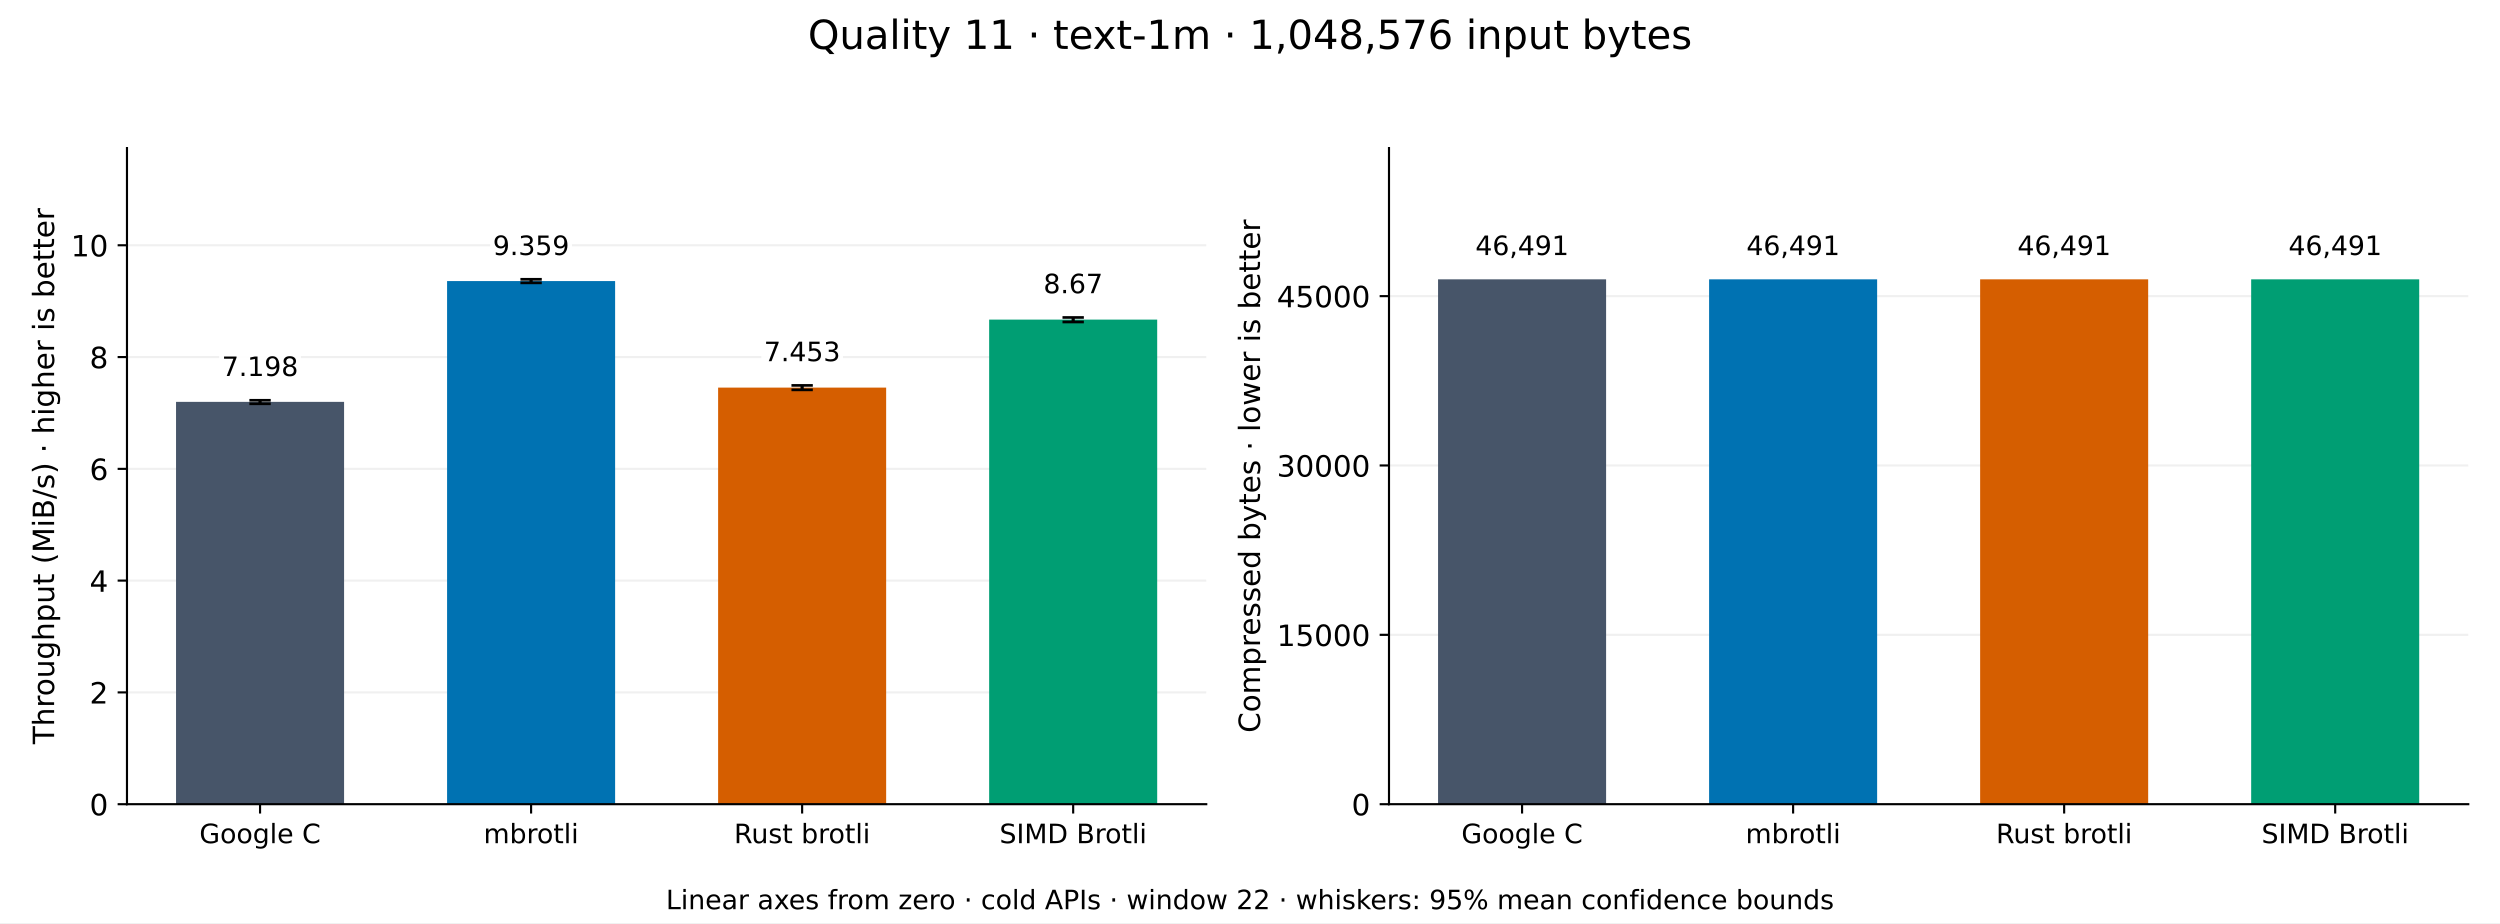
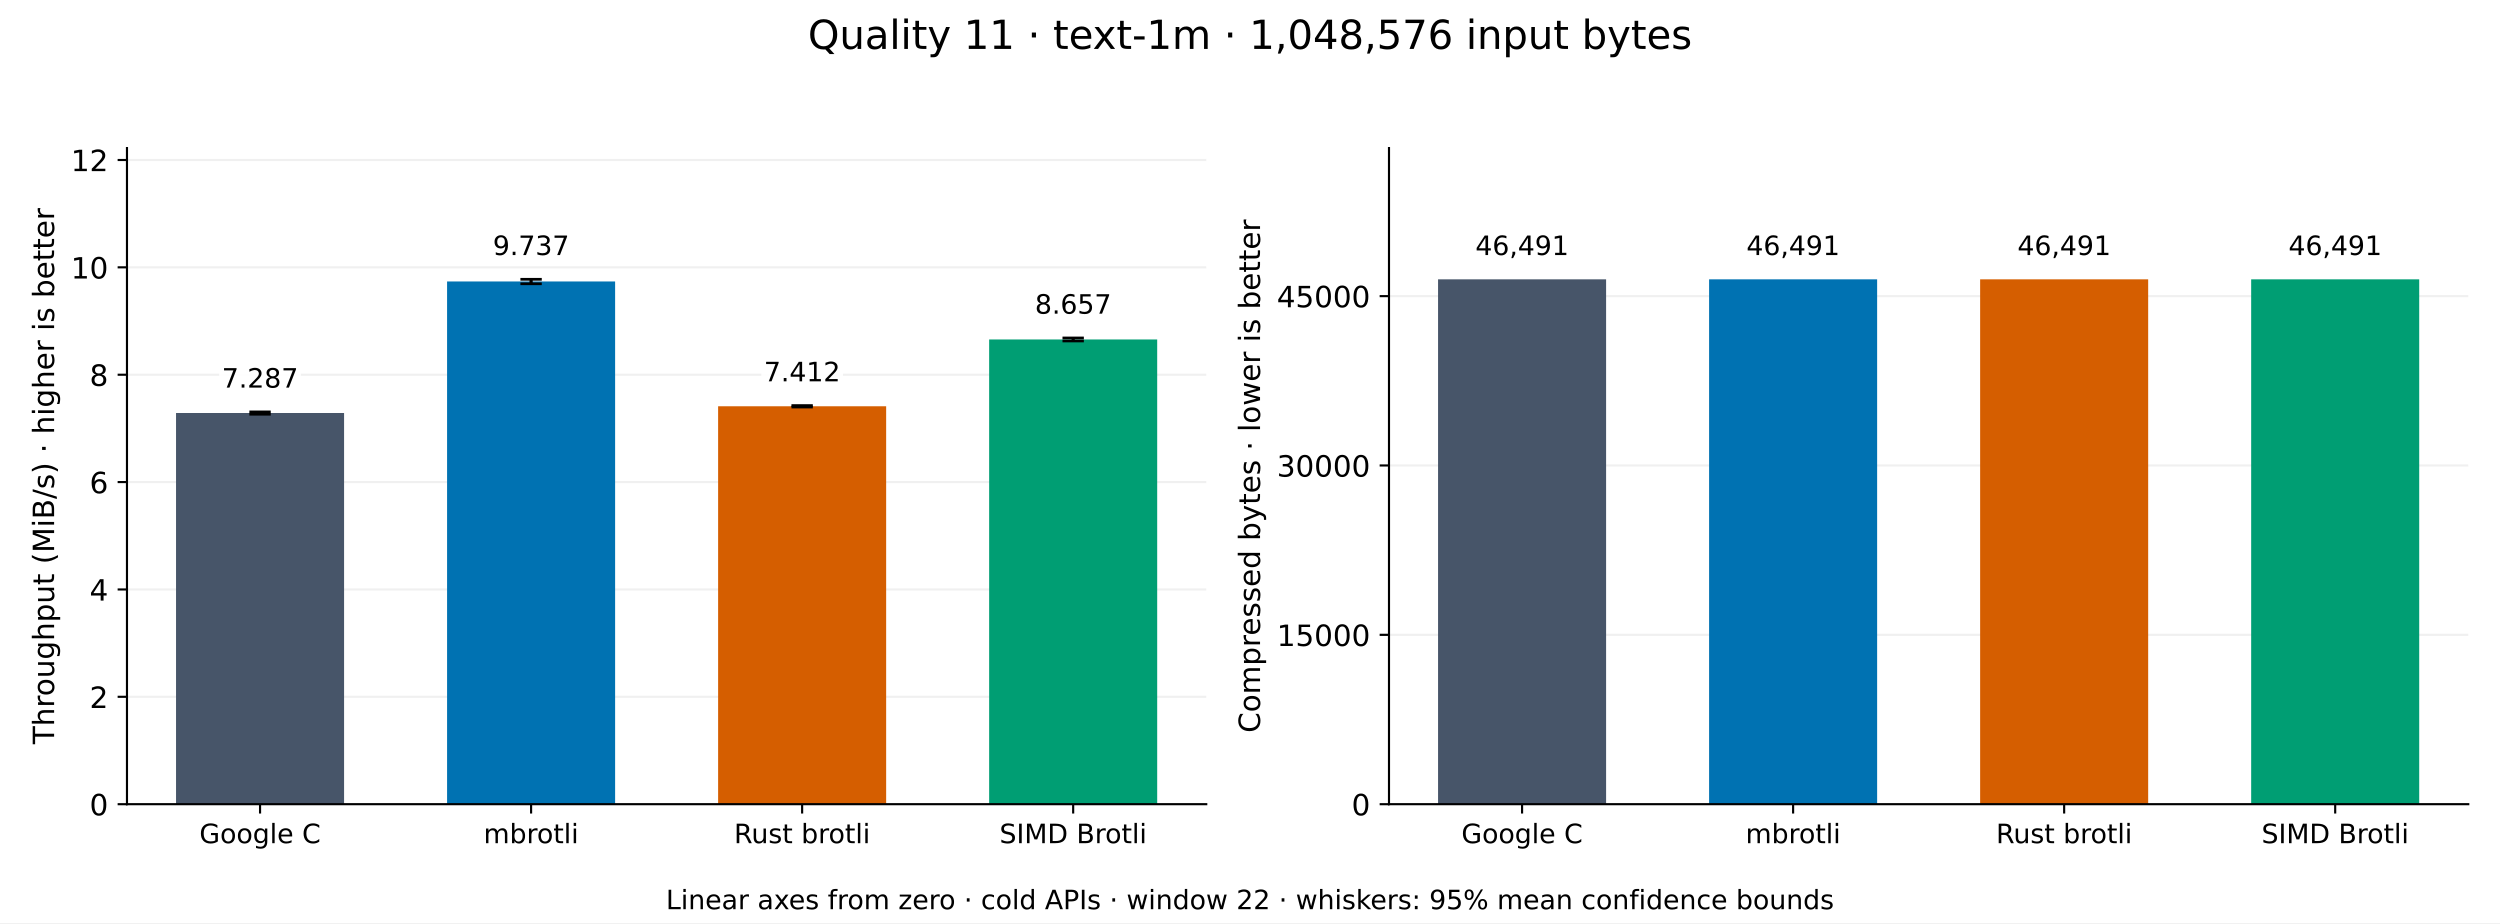
<svg xmlns="http://www.w3.org/2000/svg" xmlns:xlink="http://www.w3.org/1999/xlink" width="936pt" height="345.6pt" viewBox="0 0 936 345.6" version="1.1">
  <defs>
    <style type="text/css">*{stroke-linejoin: round; stroke-linecap: butt}</style>
  </defs>
  <g id="figure_1">
    <g id="patch_1">
      <path d="M 0 345.6 L 936 345.6 L 936 0 L 0 0 z " style="fill: #ffffff" />
    </g>
    <g id="axes_1">
      <g id="patch_2">
        <path d="M 47.54 301.088 L 451.62 301.088 L 451.62 55.44 L 47.54 55.44 z " style="fill: #ffffff" />
      </g>
      <g id="matplotlib.axis_1">
        <g id="xtick_1">
          <g id="line2d_1">
            <defs>
              <path id="m3d63aaa0ea" d="M 0 0 L 0 3.5 " style="stroke: #000000; stroke-width: 0.8" />
            </defs>
            <g>
              <use xlink:href="#m3d63aaa0ea" x="97.365" y="301.088" style="stroke: #000000; stroke-width: 0.8" />
            </g>
          </g>
          <g id="text_1">
            <text style="font-size: 10px; font-family: 'DejaVu Sans', 'Bitstream Vera Sans', 'Computer Modern Sans Serif', 'Lucida Grande', 'Verdana', 'Geneva', 'Lucid', 'Arial', 'Helvetica', 'Avant Garde', sans-serif; text-anchor: middle" x="97.365" y="315.686" transform="rotate(-0 97.36503 315.6864)">Google C</text>
          </g>
        </g>
        <g id="xtick_2">
          <g id="line2d_2">
            <g>
              <use xlink:href="#m3d63aaa0ea" x="198.842" y="301.088" style="stroke: #000000; stroke-width: 0.8" />
            </g>
          </g>
          <g id="text_2">
            <text style="font-size: 10px; font-family: 'DejaVu Sans', 'Bitstream Vera Sans', 'Computer Modern Sans Serif', 'Lucida Grande', 'Verdana', 'Geneva', 'Lucid', 'Arial', 'Helvetica', 'Avant Garde', sans-serif; text-anchor: middle" x="198.842" y="315.686" transform="rotate(-0 198.8417 315.6864)">mbrotli</text>
          </g>
        </g>
        <g id="xtick_3">
          <g id="line2d_3">
            <g>
              <use xlink:href="#m3d63aaa0ea" x="300.318" y="301.088" style="stroke: #000000; stroke-width: 0.8" />
            </g>
          </g>
          <g id="text_3">
            <text style="font-size: 10px; font-family: 'DejaVu Sans', 'Bitstream Vera Sans', 'Computer Modern Sans Serif', 'Lucida Grande', 'Verdana', 'Geneva', 'Lucid', 'Arial', 'Helvetica', 'Avant Garde', sans-serif; text-anchor: middle" x="300.318" y="315.686" transform="rotate(-0 300.3183 315.6864)">Rust brotli</text>
          </g>
        </g>
        <g id="xtick_4">
          <g id="line2d_4">
            <g>
              <use xlink:href="#m3d63aaa0ea" x="401.795" y="301.088" style="stroke: #000000; stroke-width: 0.8" />
            </g>
          </g>
          <g id="text_4">
            <text style="font-size: 10px; font-family: 'DejaVu Sans', 'Bitstream Vera Sans', 'Computer Modern Sans Serif', 'Lucida Grande', 'Verdana', 'Geneva', 'Lucid', 'Arial', 'Helvetica', 'Avant Garde', sans-serif; text-anchor: middle" x="401.795" y="315.686" transform="rotate(-0 401.795 315.6864)">SIMD Brotli</text>
          </g>
        </g>
      </g>
      <g id="matplotlib.axis_2">
        <g id="ytick_1">
          <g id="line2d_5">
            <path d="M 47.54 301.088 L 451.62 301.088 " clip-path="url(#pf0a0c54159)" style="fill: none; stroke: #b0b0b0; stroke-opacity: 0.18; stroke-width: 0.8; stroke-linecap: square" />
          </g>
          <g id="line2d_6">
            <defs>
              <path id="mb6c034703b" d="M 0 0 L -3.5 0 " style="stroke: #000000; stroke-width: 0.8" />
            </defs>
            <g>
              <use xlink:href="#mb6c034703b" x="47.54" y="301.088" style="stroke: #000000; stroke-width: 0.8" />
            </g>
          </g>
          <g id="text_5">
            <text style="font-size: 11px; font-family: 'DejaVu Sans', 'Bitstream Vera Sans', 'Computer Modern Sans Serif', 'Lucida Grande', 'Verdana', 'Geneva', 'Lucid', 'Arial', 'Helvetica', 'Avant Garde', sans-serif; text-anchor: end" x="40.54" y="305.267" transform="rotate(-0 40.54 305.2671)">0</text>
          </g>
        </g>
        <g id="ytick_2">
          <g id="line2d_7">
-             <path d="M 47.54 259.236 L 451.62 259.236 " clip-path="url(#pf0a0c54159)" style="fill: none; stroke: #b0b0b0; stroke-opacity: 0.18; stroke-width: 0.8; stroke-linecap: square" />
+             <path d="M 47.54 260.89 L 451.62 260.89 " clip-path="url(#pf0a0c54159)" style="fill: none; stroke: #b0b0b0; stroke-opacity: 0.18; stroke-width: 0.8; stroke-linecap: square" />
          </g>
          <g id="line2d_8">
            <g>
-               <use xlink:href="#mb6c034703b" x="47.54" y="259.236" style="stroke: #000000; stroke-width: 0.8" />
+               <use xlink:href="#mb6c034703b" x="47.54" y="260.89" style="stroke: #000000; stroke-width: 0.8" />
            </g>
          </g>
          <g id="text_6">
-             <text style="font-size: 11px; font-family: 'DejaVu Sans', 'Bitstream Vera Sans', 'Computer Modern Sans Serif', 'Lucida Grande', 'Verdana', 'Geneva', 'Lucid', 'Arial', 'Helvetica', 'Avant Garde', sans-serif; text-anchor: end" x="40.54" y="263.415" transform="rotate(-0 40.54 263.4154)">2</text>
+             <text style="font-size: 11px; font-family: 'DejaVu Sans', 'Bitstream Vera Sans', 'Computer Modern Sans Serif', 'Lucida Grande', 'Verdana', 'Geneva', 'Lucid', 'Arial', 'Helvetica', 'Avant Garde', sans-serif; text-anchor: end" x="40.54" y="265.069" transform="rotate(-0 40.54 265.0692)">2</text>
          </g>
        </g>
        <g id="ytick_3">
          <g id="line2d_9">
-             <path d="M 47.54 217.385 L 451.62 217.385 " clip-path="url(#pf0a0c54159)" style="fill: none; stroke: #b0b0b0; stroke-opacity: 0.18; stroke-width: 0.8; stroke-linecap: square" />
+             <path d="M 47.54 220.692 L 451.62 220.692 " clip-path="url(#pf0a0c54159)" style="fill: none; stroke: #b0b0b0; stroke-opacity: 0.18; stroke-width: 0.8; stroke-linecap: square" />
          </g>
          <g id="line2d_10">
            <g>
-               <use xlink:href="#mb6c034703b" x="47.54" y="217.385" style="stroke: #000000; stroke-width: 0.8" />
+               <use xlink:href="#mb6c034703b" x="47.54" y="220.692" style="stroke: #000000; stroke-width: 0.8" />
            </g>
          </g>
          <g id="text_7">
-             <text style="font-size: 11px; font-family: 'DejaVu Sans', 'Bitstream Vera Sans', 'Computer Modern Sans Serif', 'Lucida Grande', 'Verdana', 'Geneva', 'Lucid', 'Arial', 'Helvetica', 'Avant Garde', sans-serif; text-anchor: end" x="40.54" y="221.564" transform="rotate(-0 40.54 221.5637)">4</text>
+             <text style="font-size: 11px; font-family: 'DejaVu Sans', 'Bitstream Vera Sans', 'Computer Modern Sans Serif', 'Lucida Grande', 'Verdana', 'Geneva', 'Lucid', 'Arial', 'Helvetica', 'Avant Garde', sans-serif; text-anchor: end" x="40.54" y="224.871" transform="rotate(-0 40.54 224.8713)">4</text>
          </g>
        </g>
        <g id="ytick_4">
          <g id="line2d_11">
-             <path d="M 47.54 175.533 L 451.62 175.533 " clip-path="url(#pf0a0c54159)" style="fill: none; stroke: #b0b0b0; stroke-opacity: 0.18; stroke-width: 0.8; stroke-linecap: square" />
+             <path d="M 47.54 180.494 L 451.62 180.494 " clip-path="url(#pf0a0c54159)" style="fill: none; stroke: #b0b0b0; stroke-opacity: 0.18; stroke-width: 0.8; stroke-linecap: square" />
          </g>
          <g id="line2d_12">
            <g>
-               <use xlink:href="#mb6c034703b" x="47.54" y="175.533" style="stroke: #000000; stroke-width: 0.8" />
+               <use xlink:href="#mb6c034703b" x="47.54" y="180.494" style="stroke: #000000; stroke-width: 0.8" />
            </g>
          </g>
          <g id="text_8">
-             <text style="font-size: 11px; font-family: 'DejaVu Sans', 'Bitstream Vera Sans', 'Computer Modern Sans Serif', 'Lucida Grande', 'Verdana', 'Geneva', 'Lucid', 'Arial', 'Helvetica', 'Avant Garde', sans-serif; text-anchor: end" x="40.54" y="179.712" transform="rotate(-0 40.54 179.7119)">6</text>
+             <text style="font-size: 11px; font-family: 'DejaVu Sans', 'Bitstream Vera Sans', 'Computer Modern Sans Serif', 'Lucida Grande', 'Verdana', 'Geneva', 'Lucid', 'Arial', 'Helvetica', 'Avant Garde', sans-serif; text-anchor: end" x="40.54" y="184.673" transform="rotate(-0 40.54 184.6734)">6</text>
          </g>
        </g>
        <g id="ytick_5">
          <g id="line2d_13">
-             <path d="M 47.54 133.681 L 451.62 133.681 " clip-path="url(#pf0a0c54159)" style="fill: none; stroke: #b0b0b0; stroke-opacity: 0.18; stroke-width: 0.8; stroke-linecap: square" />
+             <path d="M 47.54 140.296 L 451.62 140.296 " clip-path="url(#pf0a0c54159)" style="fill: none; stroke: #b0b0b0; stroke-opacity: 0.18; stroke-width: 0.8; stroke-linecap: square" />
          </g>
          <g id="line2d_14">
            <g>
-               <use xlink:href="#mb6c034703b" x="47.54" y="133.681" style="stroke: #000000; stroke-width: 0.8" />
+               <use xlink:href="#mb6c034703b" x="47.54" y="140.296" style="stroke: #000000; stroke-width: 0.8" />
            </g>
          </g>
          <g id="text_9">
-             <text style="font-size: 11px; font-family: 'DejaVu Sans', 'Bitstream Vera Sans', 'Computer Modern Sans Serif', 'Lucida Grande', 'Verdana', 'Geneva', 'Lucid', 'Arial', 'Helvetica', 'Avant Garde', sans-serif; text-anchor: end" x="40.54" y="137.86" transform="rotate(-0 40.54 137.8602)">8</text>
+             <text style="font-size: 11px; font-family: 'DejaVu Sans', 'Bitstream Vera Sans', 'Computer Modern Sans Serif', 'Lucida Grande', 'Verdana', 'Geneva', 'Lucid', 'Arial', 'Helvetica', 'Avant Garde', sans-serif; text-anchor: end" x="40.54" y="144.475" transform="rotate(-0 40.54 144.4755)">8</text>
          </g>
        </g>
        <g id="ytick_6">
          <g id="line2d_15">
-             <path d="M 47.54 91.829 L 451.62 91.829 " clip-path="url(#pf0a0c54159)" style="fill: none; stroke: #b0b0b0; stroke-opacity: 0.18; stroke-width: 0.8; stroke-linecap: square" />
+             <path d="M 47.54 100.098 L 451.62 100.098 " clip-path="url(#pf0a0c54159)" style="fill: none; stroke: #b0b0b0; stroke-opacity: 0.18; stroke-width: 0.8; stroke-linecap: square" />
          </g>
          <g id="line2d_16">
            <g>
-               <use xlink:href="#mb6c034703b" x="47.54" y="91.829" style="stroke: #000000; stroke-width: 0.8" />
+               <use xlink:href="#mb6c034703b" x="47.54" y="100.098" style="stroke: #000000; stroke-width: 0.8" />
            </g>
          </g>
          <g id="text_10">
-             <text style="font-size: 11px; font-family: 'DejaVu Sans', 'Bitstream Vera Sans', 'Computer Modern Sans Serif', 'Lucida Grande', 'Verdana', 'Geneva', 'Lucid', 'Arial', 'Helvetica', 'Avant Garde', sans-serif; text-anchor: end" x="40.54" y="96.008" transform="rotate(-0 40.54 96.00848)">10</text>
-           </g>
-         </g>
-         <g id="text_11">
+             <text style="font-size: 11px; font-family: 'DejaVu Sans', 'Bitstream Vera Sans', 'Computer Modern Sans Serif', 'Lucida Grande', 'Verdana', 'Geneva', 'Lucid', 'Arial', 'Helvetica', 'Avant Garde', sans-serif; text-anchor: end" x="40.54" y="104.278" transform="rotate(-0 40.54 104.2775)">10</text>
+           </g>
+         </g>
+         <g id="ytick_7">
+           <g id="line2d_17">
+             <path d="M 47.54 59.9 L 451.62 59.9 " clip-path="url(#pf0a0c54159)" style="fill: none; stroke: #b0b0b0; stroke-opacity: 0.18; stroke-width: 0.8; stroke-linecap: square" />
+           </g>
+           <g id="line2d_18">
+             <g>
+               <use xlink:href="#mb6c034703b" x="47.54" y="59.9" style="stroke: #000000; stroke-width: 0.8" />
+             </g>
+           </g>
+           <g id="text_11">
+             <text style="font-size: 11px; font-family: 'DejaVu Sans', 'Bitstream Vera Sans', 'Computer Modern Sans Serif', 'Lucida Grande', 'Verdana', 'Geneva', 'Lucid', 'Arial', 'Helvetica', 'Avant Garde', sans-serif; text-anchor: end" x="40.54" y="64.08" transform="rotate(-0 40.54 64.07961)">12</text>
+           </g>
+         </g>
+         <g id="text_12">
          <text style="font-size: 11px; font-family: 'DejaVu Sans', 'Bitstream Vera Sans', 'Computer Modern Sans Serif', 'Lucida Grande', 'Verdana', 'Geneva', 'Lucid', 'Arial', 'Helvetica', 'Avant Garde', sans-serif; text-anchor: middle" x="20.255" y="178.264" transform="rotate(-90 20.25484 178.264)">Throughput (MiB/s) · higher is better</text>
        </g>
      </g>
      <g id="patch_3">
-         <path d="M 65.907 301.088 L 128.823 301.088 L 128.823 150.466 L 65.907 150.466 z " clip-path="url(#pf0a0c54159)" style="fill: #475569" />
+         <path d="M 65.907 301.088 L 128.823 301.088 L 128.823 154.635 L 65.907 154.635 z " clip-path="url(#pf0a0c54159)" style="fill: #475569" />
      </g>
      <g id="patch_4">
-         <path d="M 167.384 301.088 L 230.299 301.088 L 230.299 105.235 L 167.384 105.235 z " clip-path="url(#pf0a0c54159)" style="fill: #0072b2" />
+         <path d="M 167.384 301.088 L 230.299 301.088 L 230.299 105.379 L 167.384 105.379 z " clip-path="url(#pf0a0c54159)" style="fill: #0072b2" />
      </g>
      <g id="patch_5">
-         <path d="M 268.861 301.088 L 331.776 301.088 L 331.776 145.119 L 268.861 145.119 z " clip-path="url(#pf0a0c54159)" style="fill: #d55e00" />
+         <path d="M 268.861 301.088 L 331.776 301.088 L 331.776 152.112 L 268.861 152.112 z " clip-path="url(#pf0a0c54159)" style="fill: #d55e00" />
      </g>
      <g id="patch_6">
-         <path d="M 370.337 301.088 L 433.253 301.088 L 433.253 119.651 L 370.337 119.651 z " clip-path="url(#pf0a0c54159)" style="fill: #009e73" />
+         <path d="M 370.337 301.088 L 433.253 301.088 L 433.253 127.09 L 370.337 127.09 z " clip-path="url(#pf0a0c54159)" style="fill: #009e73" />
      </g>
      <g id="LineCollection_1">
-         <path d="M 97.365 151.183 L 97.365 149.853 " clip-path="url(#pf0a0c54159)" style="fill: none; stroke: #000000; stroke-width: 1.2" />
-         <path d="M 198.842 105.912 L 198.842 104.57 " clip-path="url(#pf0a0c54159)" style="fill: none; stroke: #000000; stroke-width: 1.2" />
-         <path d="M 300.318 145.973 L 300.318 144.305 " clip-path="url(#pf0a0c54159)" style="fill: none; stroke: #000000; stroke-width: 1.2" />
-         <path d="M 401.795 120.545 L 401.795 118.865 " clip-path="url(#pf0a0c54159)" style="fill: none; stroke: #000000; stroke-width: 1.2" />
-       </g>
-       <g id="line2d_17">
+         <path d="M 97.365 155.093 L 97.365 154.209 " clip-path="url(#pf0a0c54159)" style="fill: none; stroke: #000000; stroke-width: 1.2" />
+         <path d="M 198.842 106.243 L 198.842 104.57 " clip-path="url(#pf0a0c54159)" style="fill: none; stroke: #000000; stroke-width: 1.2" />
+         <path d="M 300.318 152.411 L 300.318 151.844 " clip-path="url(#pf0a0c54159)" style="fill: none; stroke: #000000; stroke-width: 1.2" />
+         <path d="M 401.795 127.681 L 401.795 126.532 " clip-path="url(#pf0a0c54159)" style="fill: none; stroke: #000000; stroke-width: 1.2" />
+       </g>
+       <g id="line2d_19">
        <defs>
          <path id="ma4d3aa00d3" d="M 4 0 L -4 -0 " style="stroke: #000000" />
        </defs>
        <g clip-path="url(#pf0a0c54159)">
-           <use xlink:href="#ma4d3aa00d3" x="97.365" y="151.183" style="fill: #1f77b4; stroke: #000000" />
-           <use xlink:href="#ma4d3aa00d3" x="198.842" y="105.912" style="fill: #1f77b4; stroke: #000000" />
-           <use xlink:href="#ma4d3aa00d3" x="300.318" y="145.973" style="fill: #1f77b4; stroke: #000000" />
-           <use xlink:href="#ma4d3aa00d3" x="401.795" y="120.545" style="fill: #1f77b4; stroke: #000000" />
-         </g>
-       </g>
-       <g id="line2d_18">
+           <use xlink:href="#ma4d3aa00d3" x="97.365" y="155.093" style="fill: #1f77b4; stroke: #000000" />
+           <use xlink:href="#ma4d3aa00d3" x="198.842" y="106.243" style="fill: #1f77b4; stroke: #000000" />
+           <use xlink:href="#ma4d3aa00d3" x="300.318" y="152.411" style="fill: #1f77b4; stroke: #000000" />
+           <use xlink:href="#ma4d3aa00d3" x="401.795" y="127.681" style="fill: #1f77b4; stroke: #000000" />
+         </g>
+       </g>
+       <g id="line2d_20">
        <g clip-path="url(#pf0a0c54159)">
-           <use xlink:href="#ma4d3aa00d3" x="97.365" y="149.853" style="fill: #1f77b4; stroke: #000000" />
+           <use xlink:href="#ma4d3aa00d3" x="97.365" y="154.209" style="fill: #1f77b4; stroke: #000000" />
          <use xlink:href="#ma4d3aa00d3" x="198.842" y="104.57" style="fill: #1f77b4; stroke: #000000" />
-           <use xlink:href="#ma4d3aa00d3" x="300.318" y="144.305" style="fill: #1f77b4; stroke: #000000" />
-           <use xlink:href="#ma4d3aa00d3" x="401.795" y="118.865" style="fill: #1f77b4; stroke: #000000" />
+           <use xlink:href="#ma4d3aa00d3" x="300.318" y="151.844" style="fill: #1f77b4; stroke: #000000" />
+           <use xlink:href="#ma4d3aa00d3" x="401.795" y="126.532" style="fill: #1f77b4; stroke: #000000" />
        </g>
      </g>
      <g id="patch_7">
        <path d="M 47.54 301.088 L 47.54 55.44 " style="fill: none; stroke: #000000; stroke-width: 0.8; stroke-linejoin: miter; stroke-linecap: square" />
      </g>
      <g id="patch_8">
        <path d="M 47.54 301.088 L 451.62 301.088 " style="fill: none; stroke: #000000; stroke-width: 0.8; stroke-linejoin: miter; stroke-linecap: square" />
      </g>
-       <g id="text_12">
+       <g id="text_13">
        <g id="patch_9">
-           <path d="M 82.051 143.853 L 112.679 143.853 L 112.679 132.175 L 82.051 132.175 z " style="fill: #ffffff; opacity: 0.9" />
-         </g>
-         <text style="font-size: 10px; font-family: 'DejaVu Sans', 'Bitstream Vera Sans', 'Computer Modern Sans Serif', 'Lucida Grande', 'Verdana', 'Geneva', 'Lucid', 'Arial', 'Helvetica', 'Avant Garde', sans-serif; text-anchor: middle" x="97.365" y="140.773" transform="rotate(-0 97.36503 140.7735)">7.198</text>
-       </g>
-       <g id="text_13">
+           <path d="M 82.051 148.209 L 112.679 148.209 L 112.679 136.531 L 82.051 136.531 z " style="fill: #ffffff; opacity: 0.9" />
+         </g>
+         <text style="font-size: 10px; font-family: 'DejaVu Sans', 'Bitstream Vera Sans', 'Computer Modern Sans Serif', 'Lucida Grande', 'Verdana', 'Geneva', 'Lucid', 'Arial', 'Helvetica', 'Avant Garde', sans-serif; text-anchor: middle" x="97.365" y="145.129" transform="rotate(-0 97.36503 145.1293)">7.287</text>
+       </g>
+       <g id="text_14">
        <g id="patch_10">
          <path d="M 183.528 98.57 L 214.156 98.57 L 214.156 86.891 L 183.528 86.891 z " style="fill: #ffffff; opacity: 0.9" />
        </g>
-         <text style="font-size: 10px; font-family: 'DejaVu Sans', 'Bitstream Vera Sans', 'Computer Modern Sans Serif', 'Lucida Grande', 'Verdana', 'Geneva', 'Lucid', 'Arial', 'Helvetica', 'Avant Garde', sans-serif; text-anchor: middle" x="198.842" y="95.49" transform="rotate(-0 198.8417 95.48991)">9.359</text>
-       </g>
-       <g id="text_14">
+         <text style="font-size: 10px; font-family: 'DejaVu Sans', 'Bitstream Vera Sans', 'Computer Modern Sans Serif', 'Lucida Grande', 'Verdana', 'Geneva', 'Lucid', 'Arial', 'Helvetica', 'Avant Garde', sans-serif; text-anchor: middle" x="198.842" y="95.49" transform="rotate(-0 198.8417 95.48991)">9.737</text>
+       </g>
+       <g id="text_15">
        <g id="patch_11">
-           <path d="M 285.004 138.305 L 315.632 138.305 L 315.632 126.627 L 285.004 126.627 z " style="fill: #ffffff; opacity: 0.9" />
-         </g>
-         <text style="font-size: 10px; font-family: 'DejaVu Sans', 'Bitstream Vera Sans', 'Computer Modern Sans Serif', 'Lucida Grande', 'Verdana', 'Geneva', 'Lucid', 'Arial', 'Helvetica', 'Avant Garde', sans-serif; text-anchor: middle" x="300.318" y="135.225" transform="rotate(-0 300.3183 135.225)">7.453</text>
-       </g>
-       <g id="text_15">
+           <path d="M 285.004 145.844 L 315.632 145.844 L 315.632 134.166 L 285.004 134.166 z " style="fill: #ffffff; opacity: 0.9" />
+         </g>
+         <text style="font-size: 10px; font-family: 'DejaVu Sans', 'Bitstream Vera Sans', 'Computer Modern Sans Serif', 'Lucida Grande', 'Verdana', 'Geneva', 'Lucid', 'Arial', 'Helvetica', 'Avant Garde', sans-serif; text-anchor: middle" x="300.318" y="142.764" transform="rotate(-0 300.3183 142.764)">7.412</text>
+       </g>
+       <g id="text_16">
        <g id="patch_12">
-           <path d="M 389.662 112.865 L 413.928 112.865 L 413.928 101.186 L 389.662 101.186 z " style="fill: #ffffff; opacity: 0.9" />
-         </g>
-         <text style="font-size: 10px; font-family: 'DejaVu Sans', 'Bitstream Vera Sans', 'Computer Modern Sans Serif', 'Lucida Grande', 'Verdana', 'Geneva', 'Lucid', 'Arial', 'Helvetica', 'Avant Garde', sans-serif; text-anchor: middle" x="401.795" y="109.785" transform="rotate(-0 401.795 109.7848)">8.67</text>
+           <path d="M 386.481 120.532 L 417.109 120.532 L 417.109 108.854 L 386.481 108.854 z " style="fill: #ffffff; opacity: 0.9" />
+         </g>
+         <text style="font-size: 10px; font-family: 'DejaVu Sans', 'Bitstream Vera Sans', 'Computer Modern Sans Serif', 'Lucida Grande', 'Verdana', 'Geneva', 'Lucid', 'Arial', 'Helvetica', 'Avant Garde', sans-serif; text-anchor: middle" x="401.795" y="117.452" transform="rotate(-0 401.795 117.4522)">8.657</text>
      </g>
    </g>
    <g id="axes_2">
      <g id="patch_13">
        <path d="M 520.04 301.088 L 924.12 301.088 L 924.12 55.44 L 520.04 55.44 z " style="fill: #ffffff" />
      </g>
      <g id="matplotlib.axis_3">
        <g id="xtick_5">
-           <g id="line2d_19">
+           <g id="line2d_21">
            <g>
              <use xlink:href="#m3d63aaa0ea" x="569.865" y="301.088" style="stroke: #000000; stroke-width: 0.8" />
            </g>
          </g>
-           <g id="text_16">
+           <g id="text_17">
            <text style="font-size: 10px; font-family: 'DejaVu Sans', 'Bitstream Vera Sans', 'Computer Modern Sans Serif', 'Lucida Grande', 'Verdana', 'Geneva', 'Lucid', 'Arial', 'Helvetica', 'Avant Garde', sans-serif; text-anchor: middle" x="569.865" y="315.686" transform="rotate(-0 569.865 315.6864)">Google C</text>
          </g>
        </g>
        <g id="xtick_6">
-           <g id="line2d_20">
+           <g id="line2d_22">
            <g>
              <use xlink:href="#m3d63aaa0ea" x="671.342" y="301.088" style="stroke: #000000; stroke-width: 0.8" />
            </g>
          </g>
-           <g id="text_17">
+           <g id="text_18">
            <text style="font-size: 10px; font-family: 'DejaVu Sans', 'Bitstream Vera Sans', 'Computer Modern Sans Serif', 'Lucida Grande', 'Verdana', 'Geneva', 'Lucid', 'Arial', 'Helvetica', 'Avant Garde', sans-serif; text-anchor: middle" x="671.342" y="315.686" transform="rotate(-0 671.3417 315.6864)">mbrotli</text>
          </g>
        </g>
        <g id="xtick_7">
-           <g id="line2d_21">
+           <g id="line2d_23">
            <g>
              <use xlink:href="#m3d63aaa0ea" x="772.818" y="301.088" style="stroke: #000000; stroke-width: 0.8" />
            </g>
          </g>
-           <g id="text_18">
+           <g id="text_19">
            <text style="font-size: 10px; font-family: 'DejaVu Sans', 'Bitstream Vera Sans', 'Computer Modern Sans Serif', 'Lucida Grande', 'Verdana', 'Geneva', 'Lucid', 'Arial', 'Helvetica', 'Avant Garde', sans-serif; text-anchor: middle" x="772.818" y="315.686" transform="rotate(-0 772.8183 315.6864)">Rust brotli</text>
          </g>
        </g>
        <g id="xtick_8">
-           <g id="line2d_22">
+           <g id="line2d_24">
            <g>
              <use xlink:href="#m3d63aaa0ea" x="874.295" y="301.088" style="stroke: #000000; stroke-width: 0.8" />
            </g>
          </g>
-           <g id="text_19">
+           <g id="text_20">
            <text style="font-size: 10px; font-family: 'DejaVu Sans', 'Bitstream Vera Sans', 'Computer Modern Sans Serif', 'Lucida Grande', 'Verdana', 'Geneva', 'Lucid', 'Arial', 'Helvetica', 'Avant Garde', sans-serif; text-anchor: middle" x="874.295" y="315.686" transform="rotate(-0 874.295 315.6864)">SIMD Brotli</text>
          </g>
        </g>
      </g>
      <g id="matplotlib.axis_4">
-         <g id="ytick_7">
-           <g id="line2d_23">
-             <path d="M 520.04 301.088 L 924.12 301.088 " clip-path="url(#p491dce9776)" style="fill: none; stroke: #b0b0b0; stroke-opacity: 0.18; stroke-width: 0.8; stroke-linecap: square" />
-           </g>
-           <g id="line2d_24">
-             <g>
-               <use xlink:href="#mb6c034703b" x="520.04" y="301.088" style="stroke: #000000; stroke-width: 0.8" />
-             </g>
-           </g>
-           <g id="text_20">
-             <text style="font-size: 11px; font-family: 'DejaVu Sans', 'Bitstream Vera Sans', 'Computer Modern Sans Serif', 'Lucida Grande', 'Verdana', 'Geneva', 'Lucid', 'Arial', 'Helvetica', 'Avant Garde', sans-serif; text-anchor: end" x="513.04" y="305.267" transform="rotate(-0 513.04 305.2671)">0</text>
-           </g>
-         </g>
        <g id="ytick_8">
          <g id="line2d_25">
-             <path d="M 520.04 237.683 L 924.12 237.683 " clip-path="url(#p491dce9776)" style="fill: none; stroke: #b0b0b0; stroke-opacity: 0.18; stroke-width: 0.8; stroke-linecap: square" />
+             <path d="M 520.04 301.088 L 924.12 301.088 " clip-path="url(#p491dce9776)" style="fill: none; stroke: #b0b0b0; stroke-opacity: 0.18; stroke-width: 0.8; stroke-linecap: square" />
          </g>
          <g id="line2d_26">
            <g>
-               <use xlink:href="#mb6c034703b" x="520.04" y="237.683" style="stroke: #000000; stroke-width: 0.8" />
+               <use xlink:href="#mb6c034703b" x="520.04" y="301.088" style="stroke: #000000; stroke-width: 0.8" />
            </g>
          </g>
          <g id="text_21">
-             <text style="font-size: 11px; font-family: 'DejaVu Sans', 'Bitstream Vera Sans', 'Computer Modern Sans Serif', 'Lucida Grande', 'Verdana', 'Geneva', 'Lucid', 'Arial', 'Helvetica', 'Avant Garde', sans-serif; text-anchor: end" x="513.04" y="241.862" transform="rotate(-0 513.04 241.8618)">15000</text>
+             <text style="font-size: 11px; font-family: 'DejaVu Sans', 'Bitstream Vera Sans', 'Computer Modern Sans Serif', 'Lucida Grande', 'Verdana', 'Geneva', 'Lucid', 'Arial', 'Helvetica', 'Avant Garde', sans-serif; text-anchor: end" x="513.04" y="305.267" transform="rotate(-0 513.04 305.2671)">0</text>
          </g>
        </g>
        <g id="ytick_9">
          <g id="line2d_27">
-             <path d="M 520.04 174.277 L 924.12 174.277 " clip-path="url(#p491dce9776)" style="fill: none; stroke: #b0b0b0; stroke-opacity: 0.18; stroke-width: 0.8; stroke-linecap: square" />
+             <path d="M 520.04 237.683 L 924.12 237.683 " clip-path="url(#p491dce9776)" style="fill: none; stroke: #b0b0b0; stroke-opacity: 0.18; stroke-width: 0.8; stroke-linecap: square" />
          </g>
          <g id="line2d_28">
            <g>
-               <use xlink:href="#mb6c034703b" x="520.04" y="174.277" style="stroke: #000000; stroke-width: 0.8" />
+               <use xlink:href="#mb6c034703b" x="520.04" y="237.683" style="stroke: #000000; stroke-width: 0.8" />
            </g>
          </g>
          <g id="text_22">
-             <text style="font-size: 11px; font-family: 'DejaVu Sans', 'Bitstream Vera Sans', 'Computer Modern Sans Serif', 'Lucida Grande', 'Verdana', 'Geneva', 'Lucid', 'Arial', 'Helvetica', 'Avant Garde', sans-serif; text-anchor: end" x="513.04" y="178.457" transform="rotate(-0 513.04 178.4565)">30000</text>
+             <text style="font-size: 11px; font-family: 'DejaVu Sans', 'Bitstream Vera Sans', 'Computer Modern Sans Serif', 'Lucida Grande', 'Verdana', 'Geneva', 'Lucid', 'Arial', 'Helvetica', 'Avant Garde', sans-serif; text-anchor: end" x="513.04" y="241.862" transform="rotate(-0 513.04 241.8618)">15000</text>
          </g>
        </g>
        <g id="ytick_10">
          <g id="line2d_29">
+             <path d="M 520.04 174.277 L 924.12 174.277 " clip-path="url(#p491dce9776)" style="fill: none; stroke: #b0b0b0; stroke-opacity: 0.18; stroke-width: 0.8; stroke-linecap: square" />
+           </g>
+           <g id="line2d_30">
+             <g>
+               <use xlink:href="#mb6c034703b" x="520.04" y="174.277" style="stroke: #000000; stroke-width: 0.8" />
+             </g>
+           </g>
+           <g id="text_23">
+             <text style="font-size: 11px; font-family: 'DejaVu Sans', 'Bitstream Vera Sans', 'Computer Modern Sans Serif', 'Lucida Grande', 'Verdana', 'Geneva', 'Lucid', 'Arial', 'Helvetica', 'Avant Garde', sans-serif; text-anchor: end" x="513.04" y="178.457" transform="rotate(-0 513.04 178.4565)">30000</text>
+           </g>
+         </g>
+         <g id="ytick_11">
+           <g id="line2d_31">
            <path d="M 520.04 110.872 L 924.12 110.872 " clip-path="url(#p491dce9776)" style="fill: none; stroke: #b0b0b0; stroke-opacity: 0.18; stroke-width: 0.8; stroke-linecap: square" />
          </g>
-           <g id="line2d_30">
+           <g id="line2d_32">
            <g>
              <use xlink:href="#mb6c034703b" x="520.04" y="110.872" style="stroke: #000000; stroke-width: 0.8" />
            </g>
          </g>
-           <g id="text_23">
+           <g id="text_24">
            <text style="font-size: 11px; font-family: 'DejaVu Sans', 'Bitstream Vera Sans', 'Computer Modern Sans Serif', 'Lucida Grande', 'Verdana', 'Geneva', 'Lucid', 'Arial', 'Helvetica', 'Avant Garde', sans-serif; text-anchor: end" x="513.04" y="115.051" transform="rotate(-0 513.04 115.0512)">45000</text>
          </g>
        </g>
-         <g id="text_24">
+         <g id="text_25">
          <text style="font-size: 11px; font-family: 'DejaVu Sans', 'Bitstream Vera Sans', 'Computer Modern Sans Serif', 'Lucida Grande', 'Verdana', 'Geneva', 'Lucid', 'Arial', 'Helvetica', 'Avant Garde', sans-serif; text-anchor: middle" x="471.759" y="178.264" transform="rotate(-90 471.7586 178.264)">Compressed bytes · lower is better</text>
        </g>
      </g>
      <g id="patch_14">
        <path d="M 538.407 301.088 L 601.323 301.088 L 601.323 104.57 L 538.407 104.57 z " clip-path="url(#p491dce9776)" style="fill: #475569" />
      </g>
      <g id="patch_15">
        <path d="M 639.884 301.088 L 702.799 301.088 L 702.799 104.57 L 639.884 104.57 z " clip-path="url(#p491dce9776)" style="fill: #0072b2" />
      </g>
      <g id="patch_16">
        <path d="M 741.361 301.088 L 804.276 301.088 L 804.276 104.57 L 741.361 104.57 z " clip-path="url(#p491dce9776)" style="fill: #d55e00" />
      </g>
      <g id="patch_17">
        <path d="M 842.837 301.088 L 905.753 301.088 L 905.753 104.57 L 842.837 104.57 z " clip-path="url(#p491dce9776)" style="fill: #009e73" />
      </g>
      <g id="patch_18">
        <path d="M 520.04 301.088 L 520.04 55.44 " style="fill: none; stroke: #000000; stroke-width: 0.8; stroke-linejoin: miter; stroke-linecap: square" />
      </g>
      <g id="patch_19">
        <path d="M 520.04 301.088 L 924.12 301.088 " style="fill: none; stroke: #000000; stroke-width: 0.8; stroke-linejoin: miter; stroke-linecap: square" />
      </g>
-       <g id="text_25">
+       <g id="text_26">
        <g id="patch_20">
          <path d="M 551.37 98.57 L 588.36 98.57 L 588.36 86.891 L 551.37 86.891 z " style="fill: #ffffff; opacity: 0.9" />
        </g>
        <text style="font-size: 10px; font-family: 'DejaVu Sans', 'Bitstream Vera Sans', 'Computer Modern Sans Serif', 'Lucida Grande', 'Verdana', 'Geneva', 'Lucid', 'Arial', 'Helvetica', 'Avant Garde', sans-serif; text-anchor: middle" x="569.865" y="95.49" transform="rotate(-0 569.865 95.48991)">46,491</text>
      </g>
-       <g id="text_26">
+       <g id="text_27">
        <g id="patch_21">
          <path d="M 652.846 98.57 L 689.837 98.57 L 689.837 86.891 L 652.846 86.891 z " style="fill: #ffffff; opacity: 0.9" />
        </g>
        <text style="font-size: 10px; font-family: 'DejaVu Sans', 'Bitstream Vera Sans', 'Computer Modern Sans Serif', 'Lucida Grande', 'Verdana', 'Geneva', 'Lucid', 'Arial', 'Helvetica', 'Avant Garde', sans-serif; text-anchor: middle" x="671.342" y="95.49" transform="rotate(-0 671.3417 95.48991)">46,491</text>
      </g>
-       <g id="text_27">
+       <g id="text_28">
        <g id="patch_22">
          <path d="M 754.323 98.57 L 791.314 98.57 L 791.314 86.891 L 754.323 86.891 z " style="fill: #ffffff; opacity: 0.9" />
        </g>
        <text style="font-size: 10px; font-family: 'DejaVu Sans', 'Bitstream Vera Sans', 'Computer Modern Sans Serif', 'Lucida Grande', 'Verdana', 'Geneva', 'Lucid', 'Arial', 'Helvetica', 'Avant Garde', sans-serif; text-anchor: middle" x="772.818" y="95.49" transform="rotate(-0 772.8183 95.48991)">46,491</text>
      </g>
-       <g id="text_28">
+       <g id="text_29">
        <g id="patch_23">
          <path d="M 855.8 98.57 L 892.79 98.57 L 892.79 86.891 L 855.8 86.891 z " style="fill: #ffffff; opacity: 0.9" />
        </g>
        <text style="font-size: 10px; font-family: 'DejaVu Sans', 'Bitstream Vera Sans', 'Computer Modern Sans Serif', 'Lucida Grande', 'Verdana', 'Geneva', 'Lucid', 'Arial', 'Helvetica', 'Avant Garde', sans-serif; text-anchor: middle" x="874.295" y="95.49" transform="rotate(-0 874.295 95.48991)">46,491</text>
      </g>
    </g>
-     <g id="text_29">
+     <g id="text_30">
      <text style="font-size: 15px; font-family: 'DejaVu Sans', 'Bitstream Vera Sans', 'Computer Modern Sans Serif', 'Lucida Grande', 'Verdana', 'Geneva', 'Lucid', 'Arial', 'Helvetica', 'Avant Garde', sans-serif; text-anchor: middle" x="468" y="18.31" transform="rotate(-0 468 18.30966)">Quality 11 · text-1m · 1,048,576 input bytes</text>
    </g>
-     <g id="text_30">
+     <g id="text_31">
      <text style="font-size: 10px; font-family: 'DejaVu Sans', 'Bitstream Vera Sans', 'Computer Modern Sans Serif', 'Lucida Grande', 'Verdana', 'Geneva', 'Lucid', 'Arial', 'Helvetica', 'Avant Garde', sans-serif; text-anchor: middle" x="468" y="340.416" transform="rotate(-0 468 340.416)">Linear axes from zero · cold APIs · window 22 · whiskers: 95% mean confidence bounds</text>
    </g>
  </g>
  <defs>
    <clipPath id="pf0a0c54159">
      <rect x="47.54" y="55.44" width="404.08" height="245.648" />
    </clipPath>
    <clipPath id="p491dce9776">
      <rect x="520.04" y="55.44" width="404.08" height="245.648" />
    </clipPath>
  </defs>
</svg>
